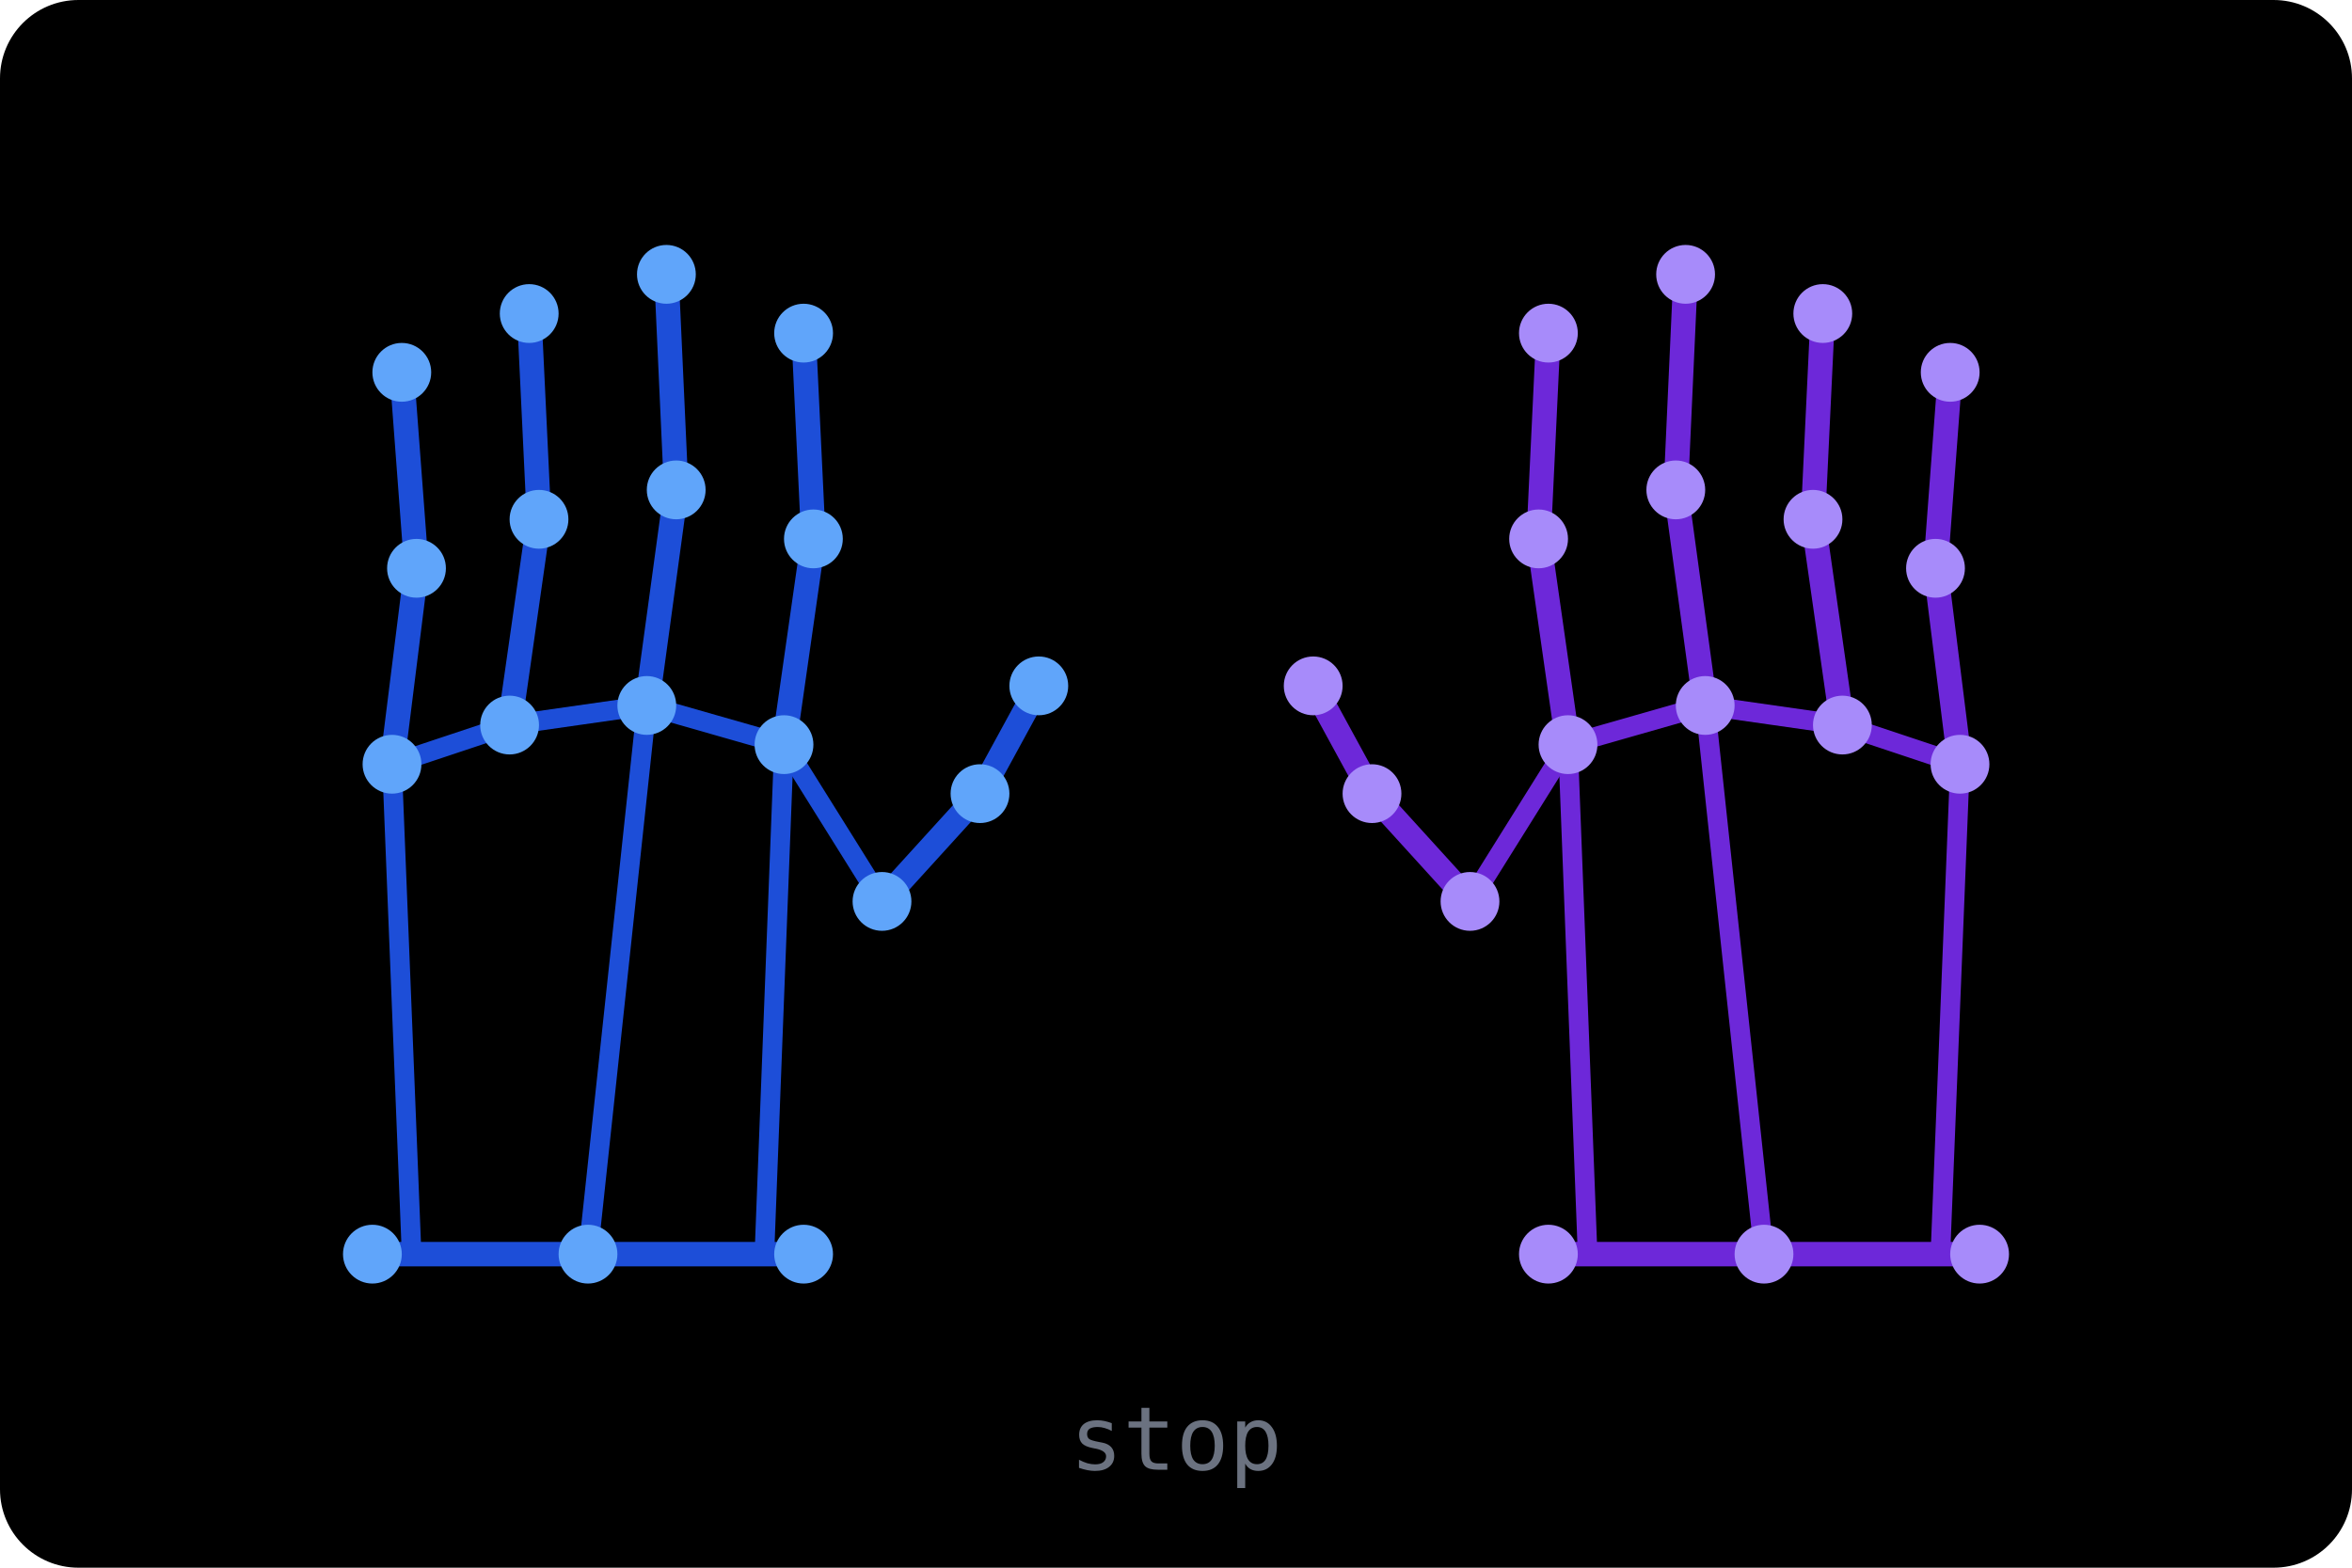
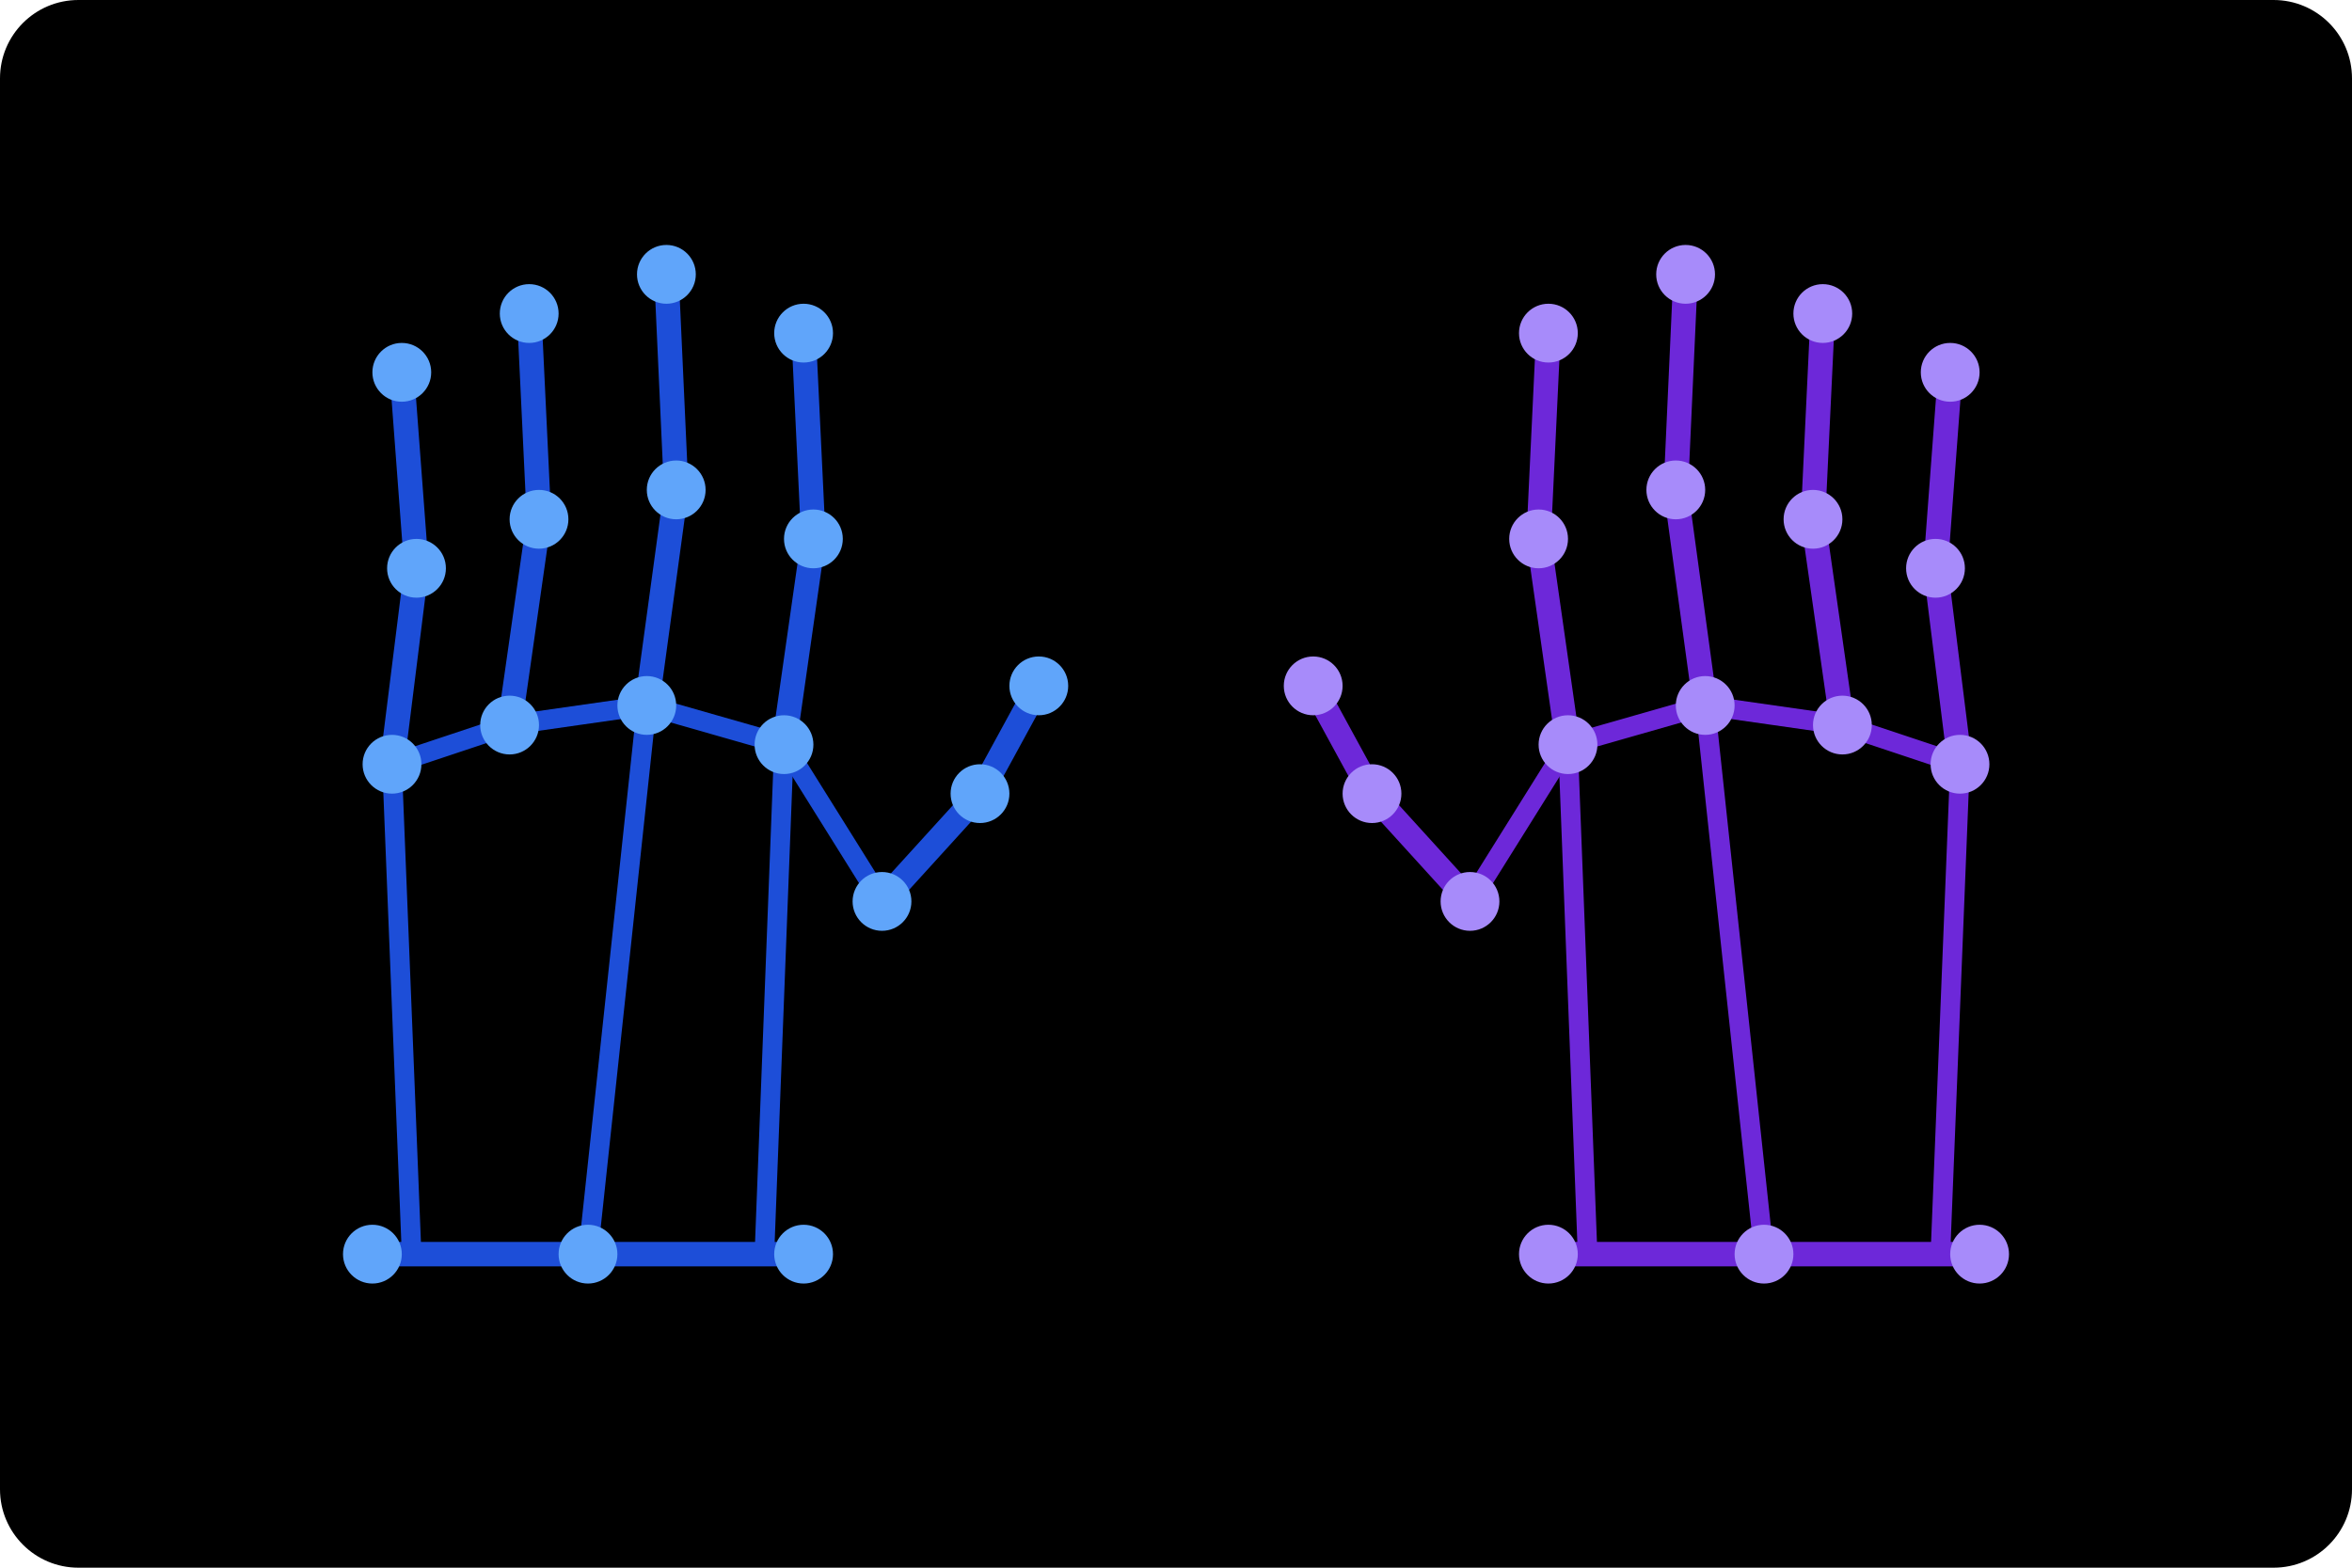
<svg xmlns="http://www.w3.org/2000/svg" viewBox="0 0 240 160" width="240" height="160">
  <rect width="240" height="160" fill="#000000" rx="8" />
  <g transform="translate(0,0)">
    <g transform="translate(120,0) scale(-1,1)">
      <polyline points="40,76 54,72 68,74 80,78" fill="none" stroke="#1D4ED8" stroke-width="2" stroke-linecap="round" stroke-linejoin="round" />
      <line x1="30" y1="92" x2="40" y2="76" stroke="#1D4ED8" stroke-width="2" stroke-linecap="round" />
      <line x1="40" y1="76" x2="42" y2="128" stroke="#1D4ED8" stroke-width="2" stroke-linecap="round" />
      <line x1="54" y1="72" x2="60" y2="128" stroke="#1D4ED8" stroke-width="2" stroke-linecap="round" />
      <line x1="80" y1="78" x2="78" y2="128" stroke="#1D4ED8" stroke-width="2" stroke-linecap="round" />
      <line x1="38" y1="128" x2="82" y2="128" stroke="#1D4ED8" stroke-width="2.5" stroke-linecap="round" />
      <circle cx="38" cy="128" r="3" fill="#60A5FA" />
      <circle cx="82" cy="128" r="3" fill="#60A5FA" />
      <circle cx="60" cy="128" r="3" fill="#60A5FA" />
      <polyline points="30,92 20.0,81.0 14,70" fill="none" stroke="#1D4ED8" stroke-width="2.5" stroke-linecap="round" stroke-linejoin="round" />
      <circle cx="30.0" cy="92.0" r="3" fill="#60A5FA" />
      <circle cx="20.0" cy="81.0" r="3" fill="#60A5FA" />
      <circle cx="14.0" cy="70.0" r="3" fill="#60A5FA" />
      <polyline points="40,76 37.0,55.0 38,34" fill="none" stroke="#1D4ED8" stroke-width="2.5" stroke-linecap="round" stroke-linejoin="round" />
      <circle cx="40.0" cy="76.0" r="3" fill="#60A5FA" />
      <circle cx="37.0" cy="55.0" r="3" fill="#60A5FA" />
      <circle cx="38.0" cy="34.0" r="3" fill="#60A5FA" />
      <polyline points="54,72 51.0,50.0 52,28" fill="none" stroke="#1D4ED8" stroke-width="2.5" stroke-linecap="round" stroke-linejoin="round" />
      <circle cx="54.0" cy="72.0" r="3" fill="#60A5FA" />
      <circle cx="51.0" cy="50.0" r="3" fill="#60A5FA" />
      <circle cx="52.0" cy="28.0" r="3" fill="#60A5FA" />
      <polyline points="68,74 65.0,53.0 66,32" fill="none" stroke="#1D4ED8" stroke-width="2.5" stroke-linecap="round" stroke-linejoin="round" />
      <circle cx="68.0" cy="74.0" r="3" fill="#60A5FA" />
      <circle cx="65.0" cy="53.0" r="3" fill="#60A5FA" />
      <circle cx="66.0" cy="32.0" r="3" fill="#60A5FA" />
      <polyline points="80,78 77.5,58.0 79,38" fill="none" stroke="#1D4ED8" stroke-width="2.5" stroke-linecap="round" stroke-linejoin="round" />
      <circle cx="80.0" cy="78.0" r="3" fill="#60A5FA" />
      <circle cx="77.5" cy="58.0" r="3" fill="#60A5FA" />
      <circle cx="79.0" cy="38.0" r="3" fill="#60A5FA" />
    </g>
  </g>
  <g transform="translate(120,0)">
    <polyline points="40,76 54,72 68,74 80,78" fill="none" stroke="#6D28D9" stroke-width="2" stroke-linecap="round" stroke-linejoin="round" />
    <line x1="30" y1="92" x2="40" y2="76" stroke="#6D28D9" stroke-width="2" stroke-linecap="round" />
    <line x1="40" y1="76" x2="42" y2="128" stroke="#6D28D9" stroke-width="2" stroke-linecap="round" />
    <line x1="54" y1="72" x2="60" y2="128" stroke="#6D28D9" stroke-width="2" stroke-linecap="round" />
    <line x1="80" y1="78" x2="78" y2="128" stroke="#6D28D9" stroke-width="2" stroke-linecap="round" />
    <line x1="38" y1="128" x2="82" y2="128" stroke="#6D28D9" stroke-width="2.5" stroke-linecap="round" />
    <circle cx="38" cy="128" r="3" fill="#A78BFA" />
    <circle cx="82" cy="128" r="3" fill="#A78BFA" />
    <circle cx="60" cy="128" r="3" fill="#A78BFA" />
    <polyline points="30,92 20.0,81.0 14,70" fill="none" stroke="#6D28D9" stroke-width="2.5" stroke-linecap="round" stroke-linejoin="round" />
    <circle cx="30.0" cy="92.0" r="3" fill="#A78BFA" />
    <circle cx="20.0" cy="81.0" r="3" fill="#A78BFA" />
    <circle cx="14.0" cy="70.0" r="3" fill="#A78BFA" />
    <polyline points="40,76 37.0,55.0 38,34" fill="none" stroke="#6D28D9" stroke-width="2.5" stroke-linecap="round" stroke-linejoin="round" />
    <circle cx="40.0" cy="76.0" r="3" fill="#A78BFA" />
    <circle cx="37.0" cy="55.0" r="3" fill="#A78BFA" />
    <circle cx="38.0" cy="34.0" r="3" fill="#A78BFA" />
    <polyline points="54,72 51.0,50.0 52,28" fill="none" stroke="#6D28D9" stroke-width="2.5" stroke-linecap="round" stroke-linejoin="round" />
    <circle cx="54.0" cy="72.0" r="3" fill="#A78BFA" />
    <circle cx="51.0" cy="50.0" r="3" fill="#A78BFA" />
    <circle cx="52.0" cy="28.0" r="3" fill="#A78BFA" />
    <polyline points="68,74 65.0,53.0 66,32" fill="none" stroke="#6D28D9" stroke-width="2.5" stroke-linecap="round" stroke-linejoin="round" />
    <circle cx="68.0" cy="74.0" r="3" fill="#A78BFA" />
    <circle cx="65.0" cy="53.0" r="3" fill="#A78BFA" />
    <circle cx="66.0" cy="32.0" r="3" fill="#A78BFA" />
    <polyline points="80,78 77.5,58.0 79,38" fill="none" stroke="#6D28D9" stroke-width="2.5" stroke-linecap="round" stroke-linejoin="round" />
    <circle cx="80.0" cy="78.0" r="3" fill="#A78BFA" />
    <circle cx="77.5" cy="58.0" r="3" fill="#A78BFA" />
    <circle cx="79.0" cy="38.0" r="3" fill="#A78BFA" />
  </g>
-   <text x="120" y="150" text-anchor="middle" font-family="JetBrains Mono,monospace" font-size="9" fill="#6B7280">stop</text>
</svg>
